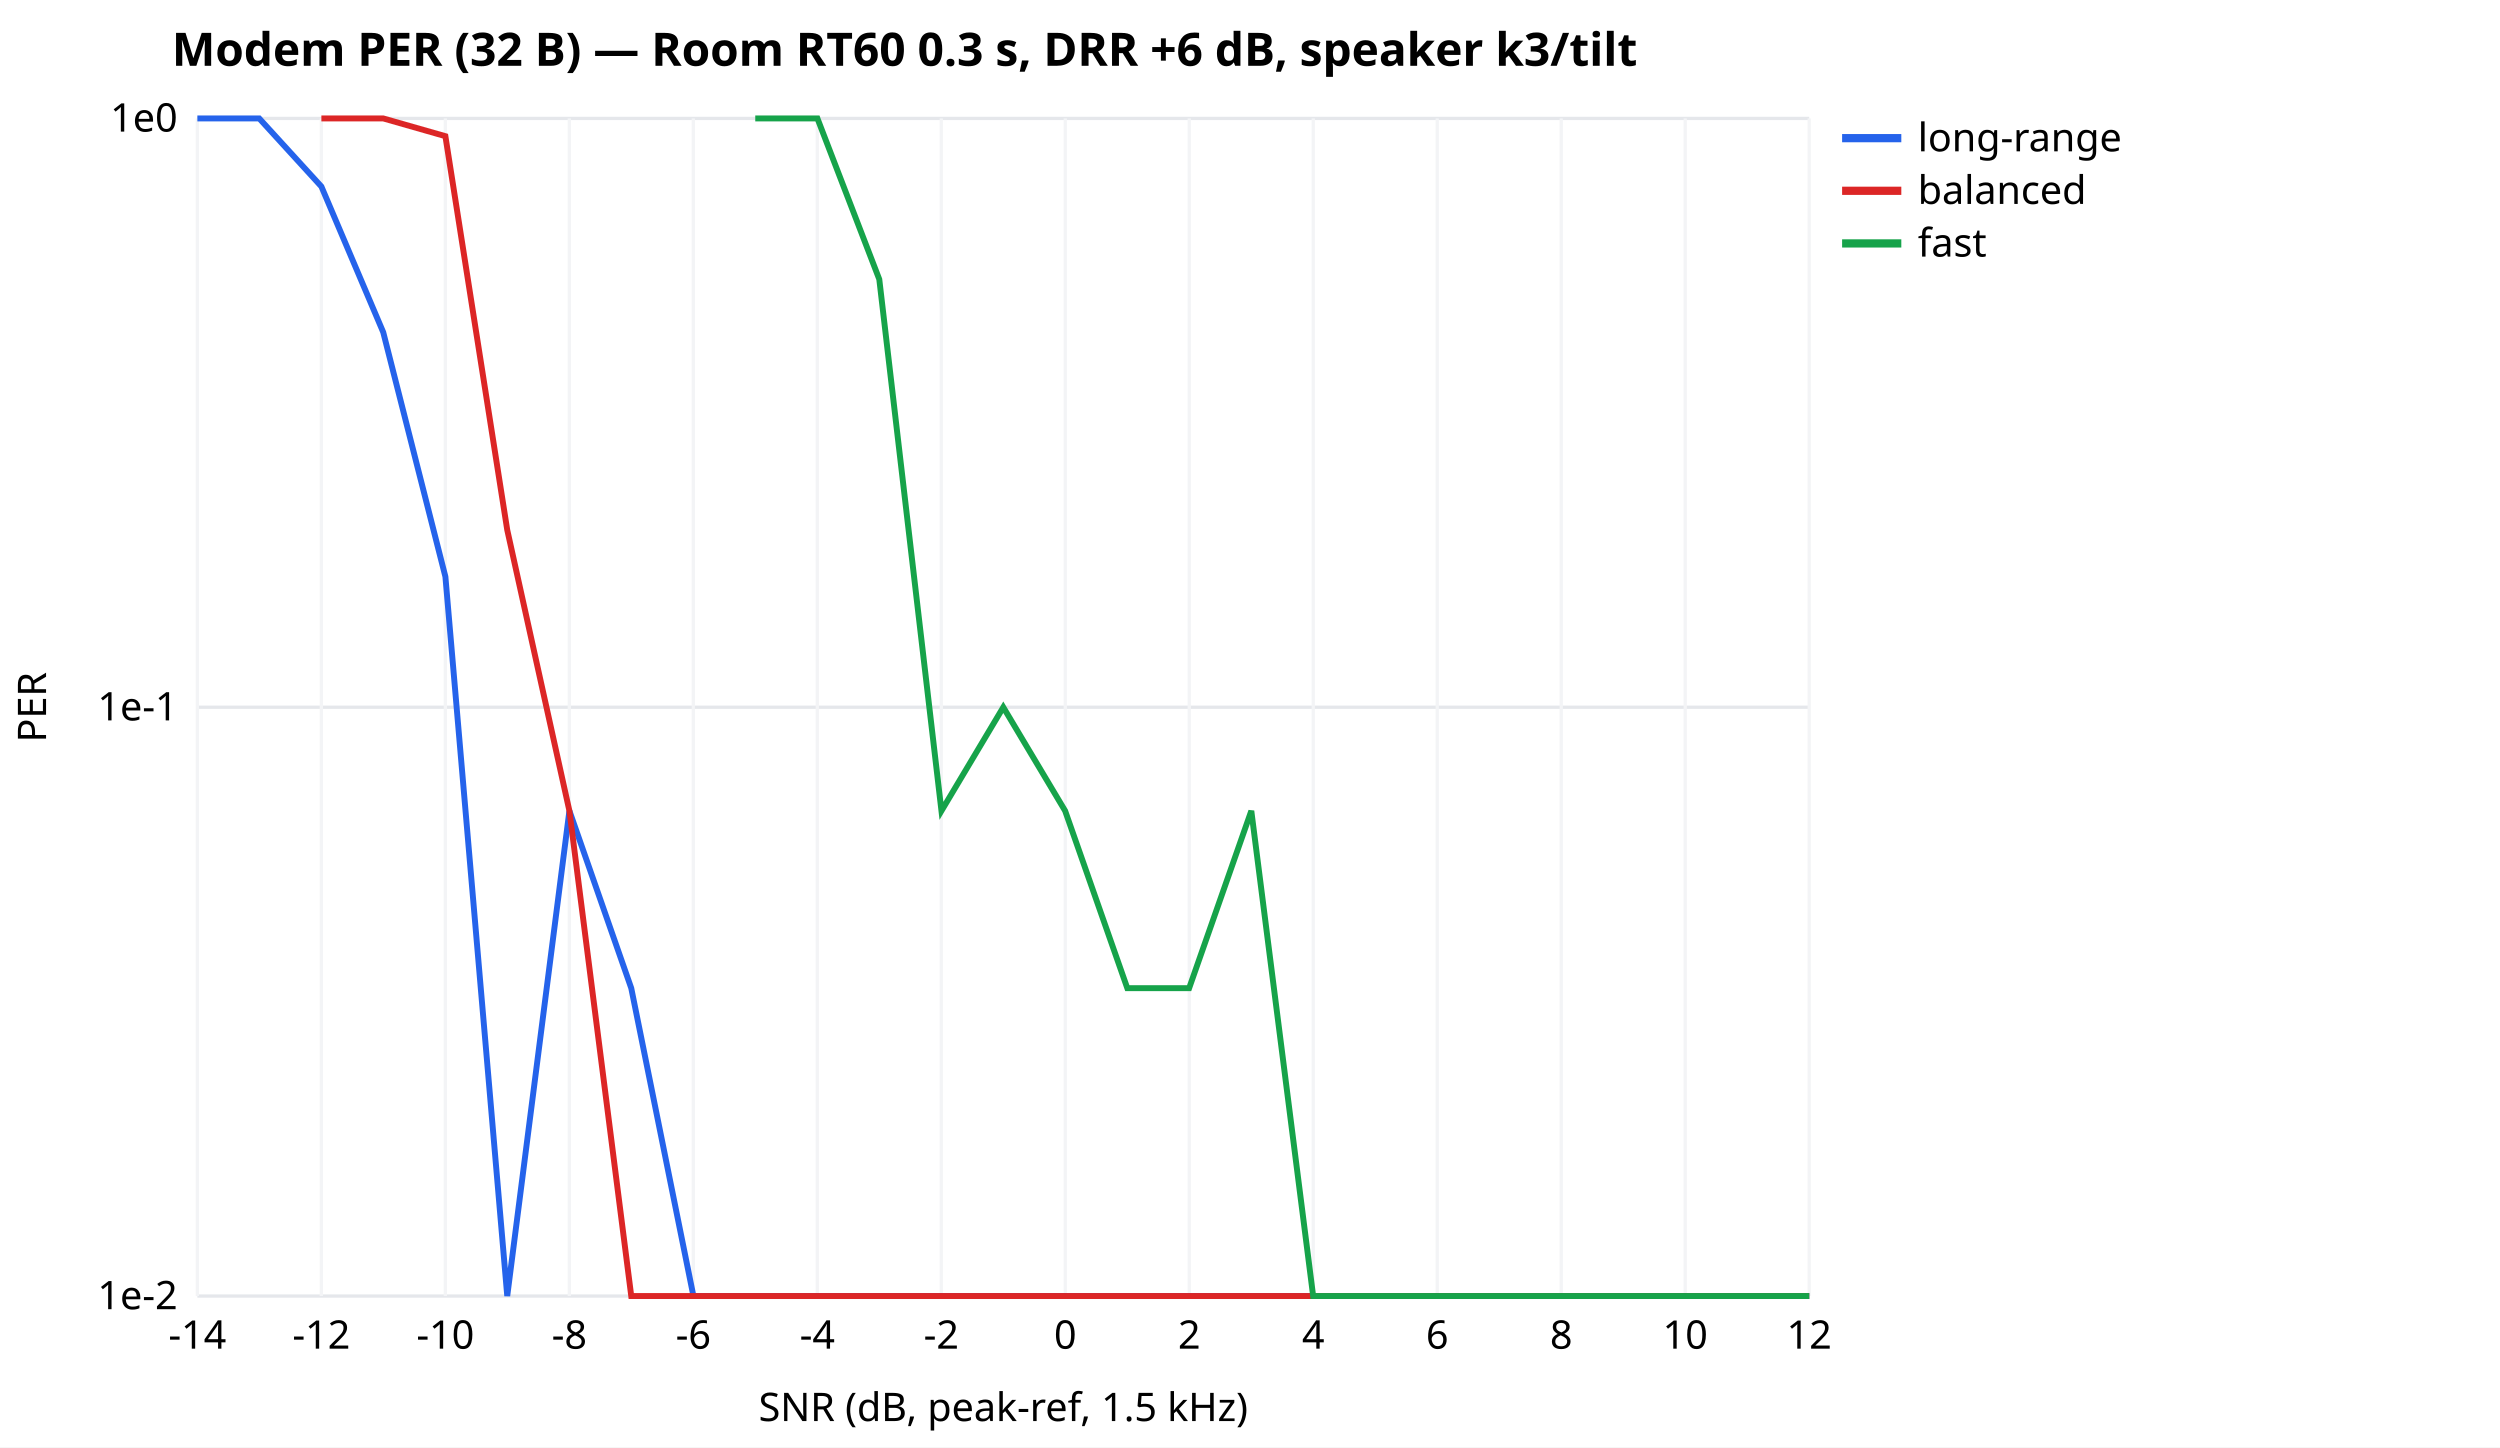
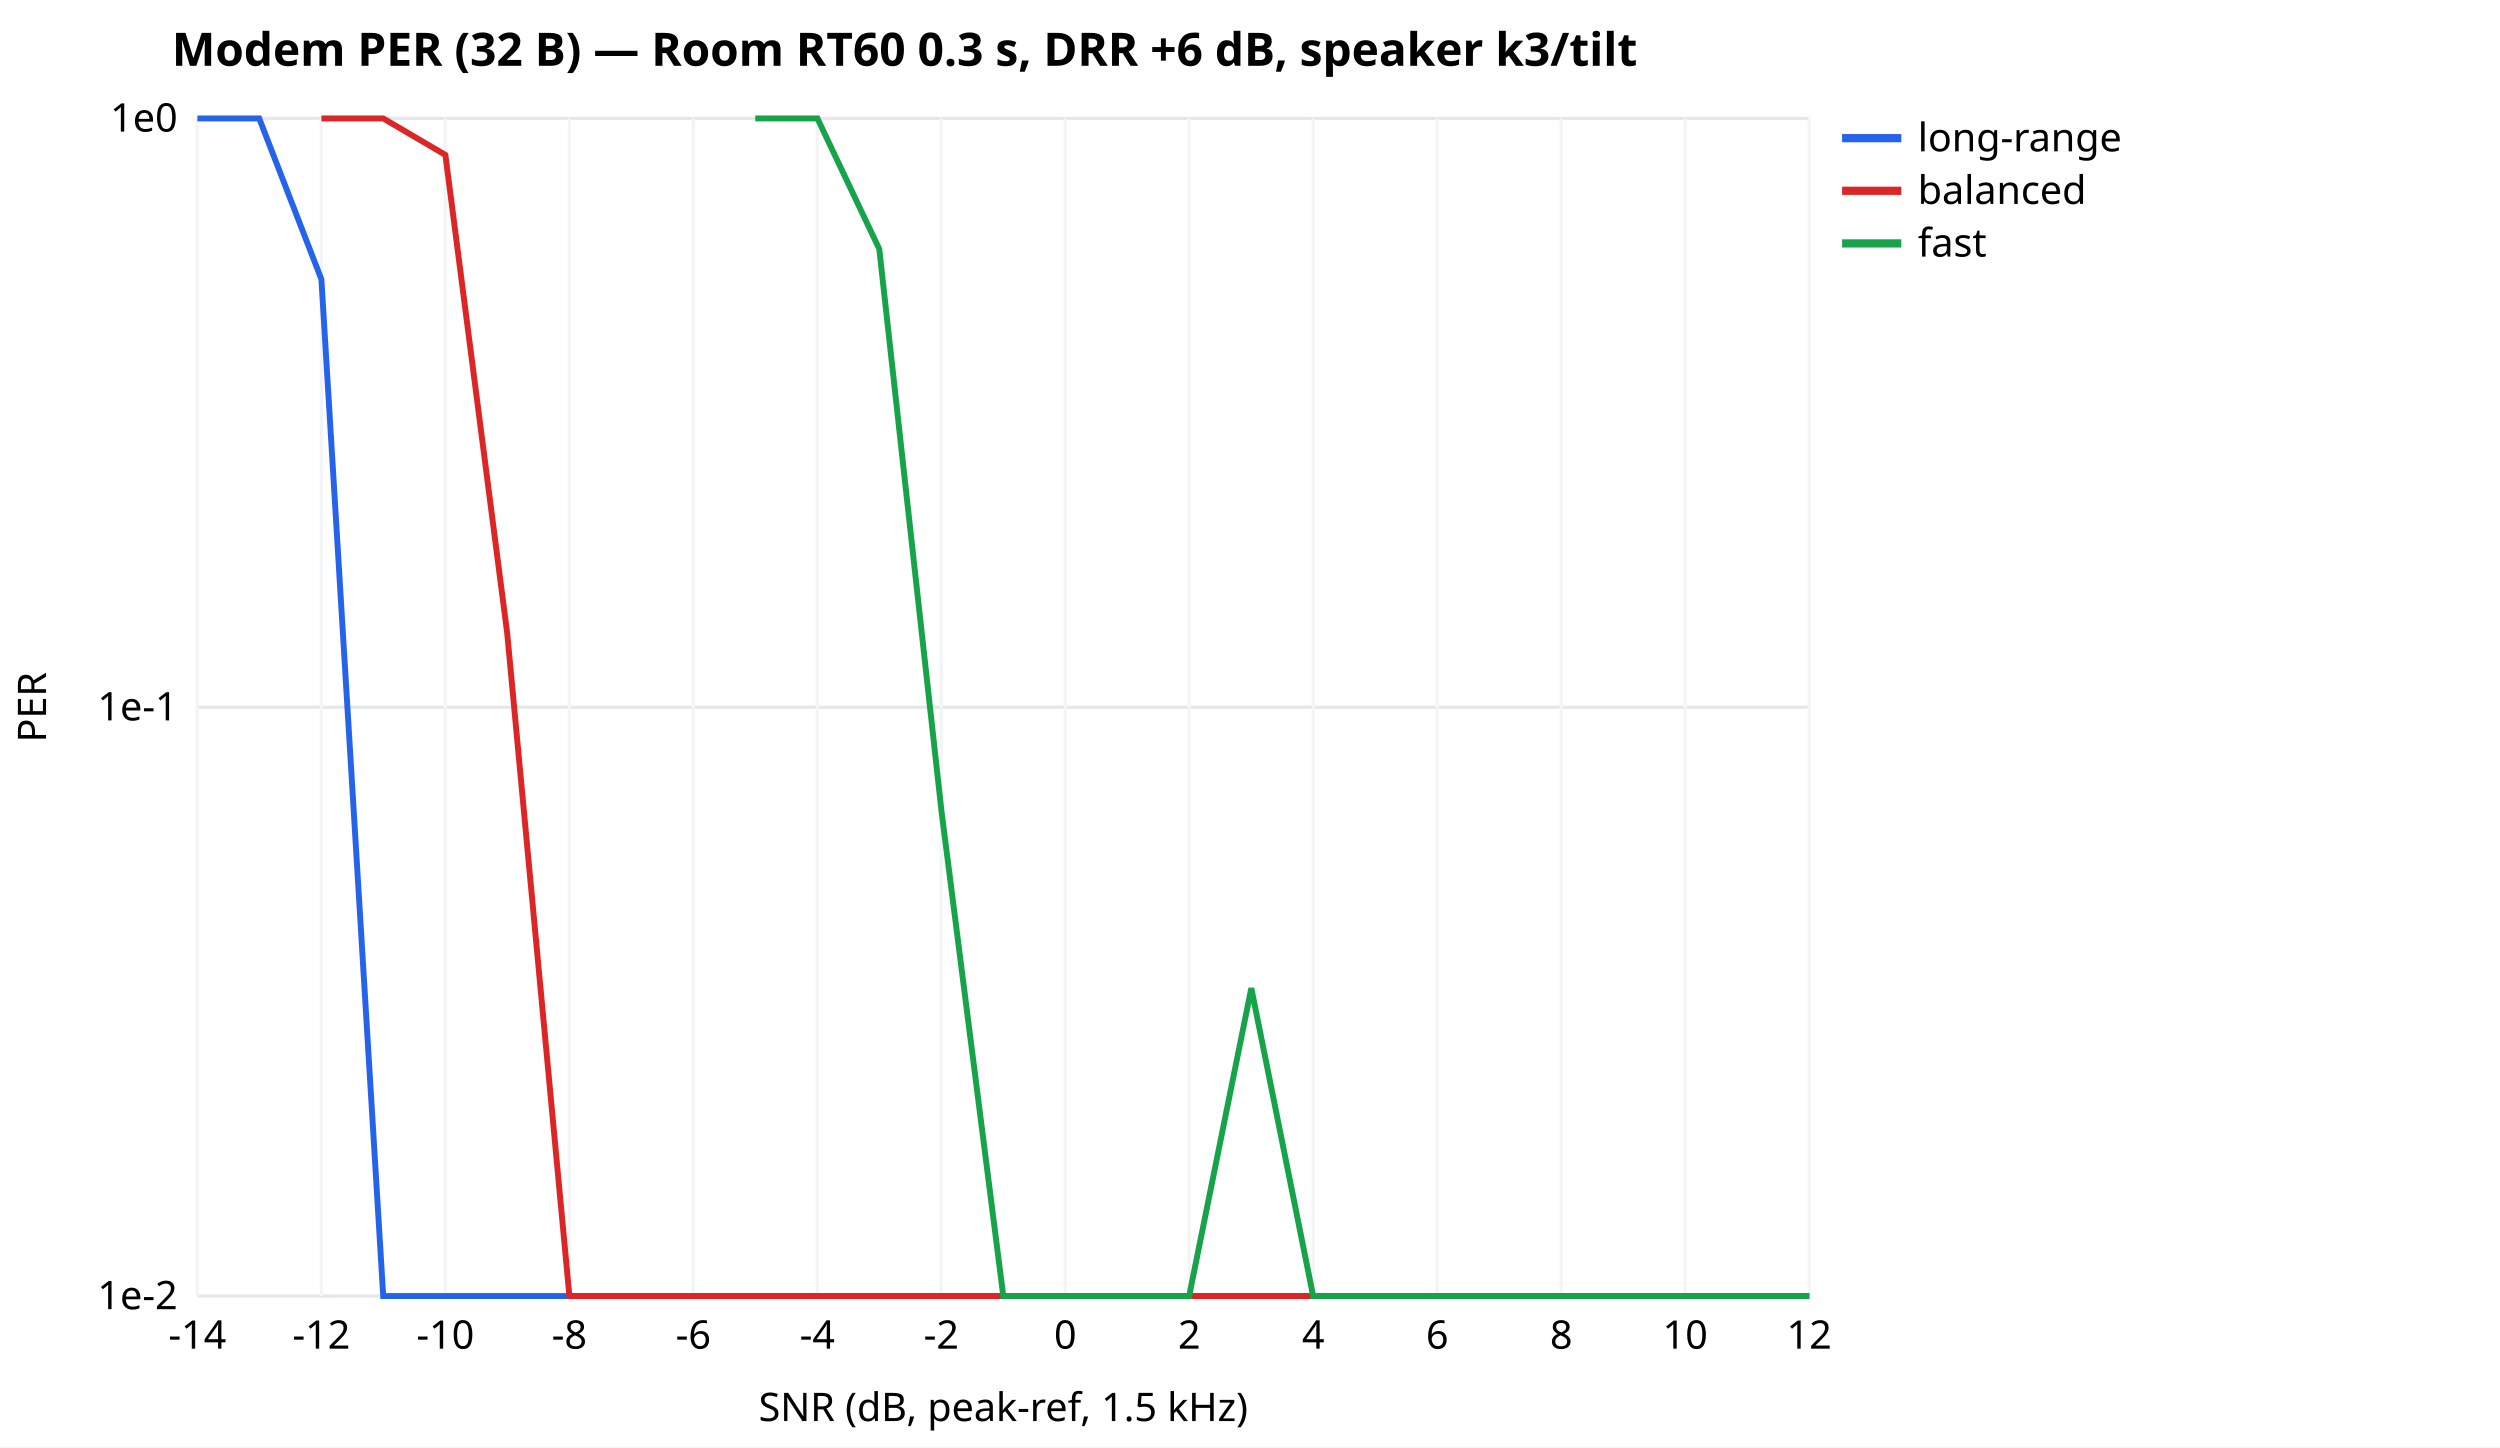
<svg xmlns="http://www.w3.org/2000/svg" viewBox="0 0 760 440" font-family="system-ui,sans-serif" font-size="12">
  <rect width="760" height="440" fill="#fff" />
  <text x="275" y="20" text-anchor="middle" font-size="14" font-weight="600">Modem PER (32 B) — Room RT60 0.3 s, DRR +6 dB, speaker k3/tilt</text>
  <line x1="60" x2="550" y1="394" y2="394" stroke="#e5e7eb" />
  <text x="54" y="398" text-anchor="end">1e-2</text>
  <line x1="60" x2="550" y1="215" y2="215" stroke="#e5e7eb" />
  <text x="54" y="219" text-anchor="end">1e-1</text>
  <line x1="60" x2="550" y1="36" y2="36" stroke="#e5e7eb" />
  <text x="54" y="40" text-anchor="end">1e0</text>
  <line x1="60" x2="60" y1="36" y2="394" stroke="#f3f4f6" />
  <text x="60" y="410" text-anchor="middle">-14</text>
  <line x1="97.692" x2="97.692" y1="36" y2="394" stroke="#f3f4f6" />
  <text x="97.692" y="410" text-anchor="middle">-12</text>
  <line x1="135.385" x2="135.385" y1="36" y2="394" stroke="#f3f4f6" />
  <text x="135.385" y="410" text-anchor="middle">-10</text>
  <line x1="173.077" x2="173.077" y1="36" y2="394" stroke="#f3f4f6" />
  <text x="173.077" y="410" text-anchor="middle">-8</text>
  <line x1="210.769" x2="210.769" y1="36" y2="394" stroke="#f3f4f6" />
  <text x="210.769" y="410" text-anchor="middle">-6</text>
  <line x1="248.462" x2="248.462" y1="36" y2="394" stroke="#f3f4f6" />
  <text x="248.462" y="410" text-anchor="middle">-4</text>
  <line x1="286.154" x2="286.154" y1="36" y2="394" stroke="#f3f4f6" />
  <text x="286.154" y="410" text-anchor="middle">-2</text>
  <line x1="323.846" x2="323.846" y1="36" y2="394" stroke="#f3f4f6" />
  <text x="323.846" y="410" text-anchor="middle">0</text>
  <line x1="361.538" x2="361.538" y1="36" y2="394" stroke="#f3f4f6" />
  <text x="361.538" y="410" text-anchor="middle">2</text>
  <line x1="399.231" x2="399.231" y1="36" y2="394" stroke="#f3f4f6" />
  <text x="399.231" y="410" text-anchor="middle">4</text>
  <line x1="436.923" x2="436.923" y1="36" y2="394" stroke="#f3f4f6" />
  <text x="436.923" y="410" text-anchor="middle">6</text>
  <line x1="474.615" x2="474.615" y1="36" y2="394" stroke="#f3f4f6" />
  <text x="474.615" y="410" text-anchor="middle">8</text>
  <line x1="512.308" x2="512.308" y1="36" y2="394" stroke="#f3f4f6" />
  <text x="512.308" y="410" text-anchor="middle">10</text>
  <line x1="550" x2="550" y1="36" y2="394" stroke="#f3f4f6" />
  <text x="550" y="410" text-anchor="middle">12</text>
  <text x="305" y="432" text-anchor="middle">SNR (dB, peak-ref, 1.5 kHz)</text>
  <text x="14" y="215" text-anchor="middle" transform="rotate(-90 14 215)">PER</text>
-   <polyline fill="none" stroke="#2563eb" stroke-width="1.8" points="550.0,394.0 531.2,394.0 512.3,394.0 493.5,394.0 474.6,394.0 455.8,394.0 436.9,394.0 418.1,394.0 399.2,394.0 380.4,394.0 361.5,394.0 342.7,394.0 323.8,394.0 305.0,394.0 286.2,394.0 267.3,394.0 248.5,394.0 229.6,394.0 210.8,394.0 191.9,300.4 173.1,246.5 154.2,394.0 135.4,175.3 116.5,101.0 97.7,56.7 78.8,36.0 60.0,36.0" />
+   <polyline fill="none" stroke="#2563eb" stroke-width="1.8" points="550.0,394.0 531.2,394.0 512.3,394.0 493.5,394.0 474.6,394.0 455.8,394.0 436.9,394.0 418.1,394.0 399.2,394.0 380.4,394.0 361.5,394.0 342.7,394.0 323.8,394.0 305.0,394.0 286.2,394.0 267.3,394.0 248.5,394.0 229.6,394.0 210.8,394.0 191.9,394.0 173.1,394.0 154.2,394.0 135.4,394.0 116.5,394.0 97.7,84.9 78.8,36.0 60.0,36.0" />
  <line x1="560" x2="578" y1="42" y2="42" stroke="#2563eb" stroke-width="2.5" />
  <text x="583" y="46">long-range</text>
-   <polyline fill="none" stroke="#dc2626" stroke-width="1.8" points="550.0,394.0 531.2,394.0 512.3,394.0 493.5,394.0 474.6,394.0 455.8,394.0 436.9,394.0 418.1,394.0 399.2,394.0 380.4,394.0 361.5,394.0 342.7,394.0 323.8,394.0 305.0,394.0 286.2,394.0 267.3,394.0 248.5,394.0 229.6,394.0 210.8,394.0 191.9,394.0 173.1,246.5 154.2,161.1 135.4,41.4 116.5,36.0 97.7,36.0" />
+   <polyline fill="none" stroke="#dc2626" stroke-width="1.8" points="550.0,394.0 531.2,394.0 512.3,394.0 493.5,394.0 474.6,394.0 455.8,394.0 436.9,394.0 418.1,394.0 399.2,394.0 380.4,394.0 361.5,394.0 342.7,394.0 323.8,394.0 305.0,394.0 286.2,394.0 267.3,394.0 248.5,394.0 229.6,394.0 210.8,394.0 191.9,394.0 173.1,394.0 154.2,192.6 135.4,47.1 116.5,36.0 97.7,36.0" />
  <line x1="560" x2="578" y1="58" y2="58" stroke="#dc2626" stroke-width="2.5" />
  <text x="583" y="62">balanced</text>
-   <polyline fill="none" stroke="#16a34a" stroke-width="1.8" points="550.0,394.0 531.2,394.0 512.3,394.0 493.5,394.0 474.6,394.0 455.8,394.0 436.9,394.0 418.1,394.0 399.2,394.0 380.4,246.5 361.5,300.4 342.7,300.4 323.8,246.5 305.0,215.0 286.2,246.5 267.3,84.9 248.5,36.0 229.6,36.0" />
+   <polyline fill="none" stroke="#16a34a" stroke-width="1.8" points="550.0,394.0 531.2,394.0 512.3,394.0 493.5,394.0 474.6,394.0 455.8,394.0 436.9,394.0 418.1,394.0 399.2,394.0 380.4,300.4 361.5,394.0 342.7,394.0 323.8,394.0 305.0,394.0 286.2,246.5 267.3,75.7 248.5,36.0 229.6,36.0" />
  <line x1="560" x2="578" y1="74" y2="74" stroke="#16a34a" stroke-width="2.5" />
  <text x="583" y="78">fast</text>
</svg>
